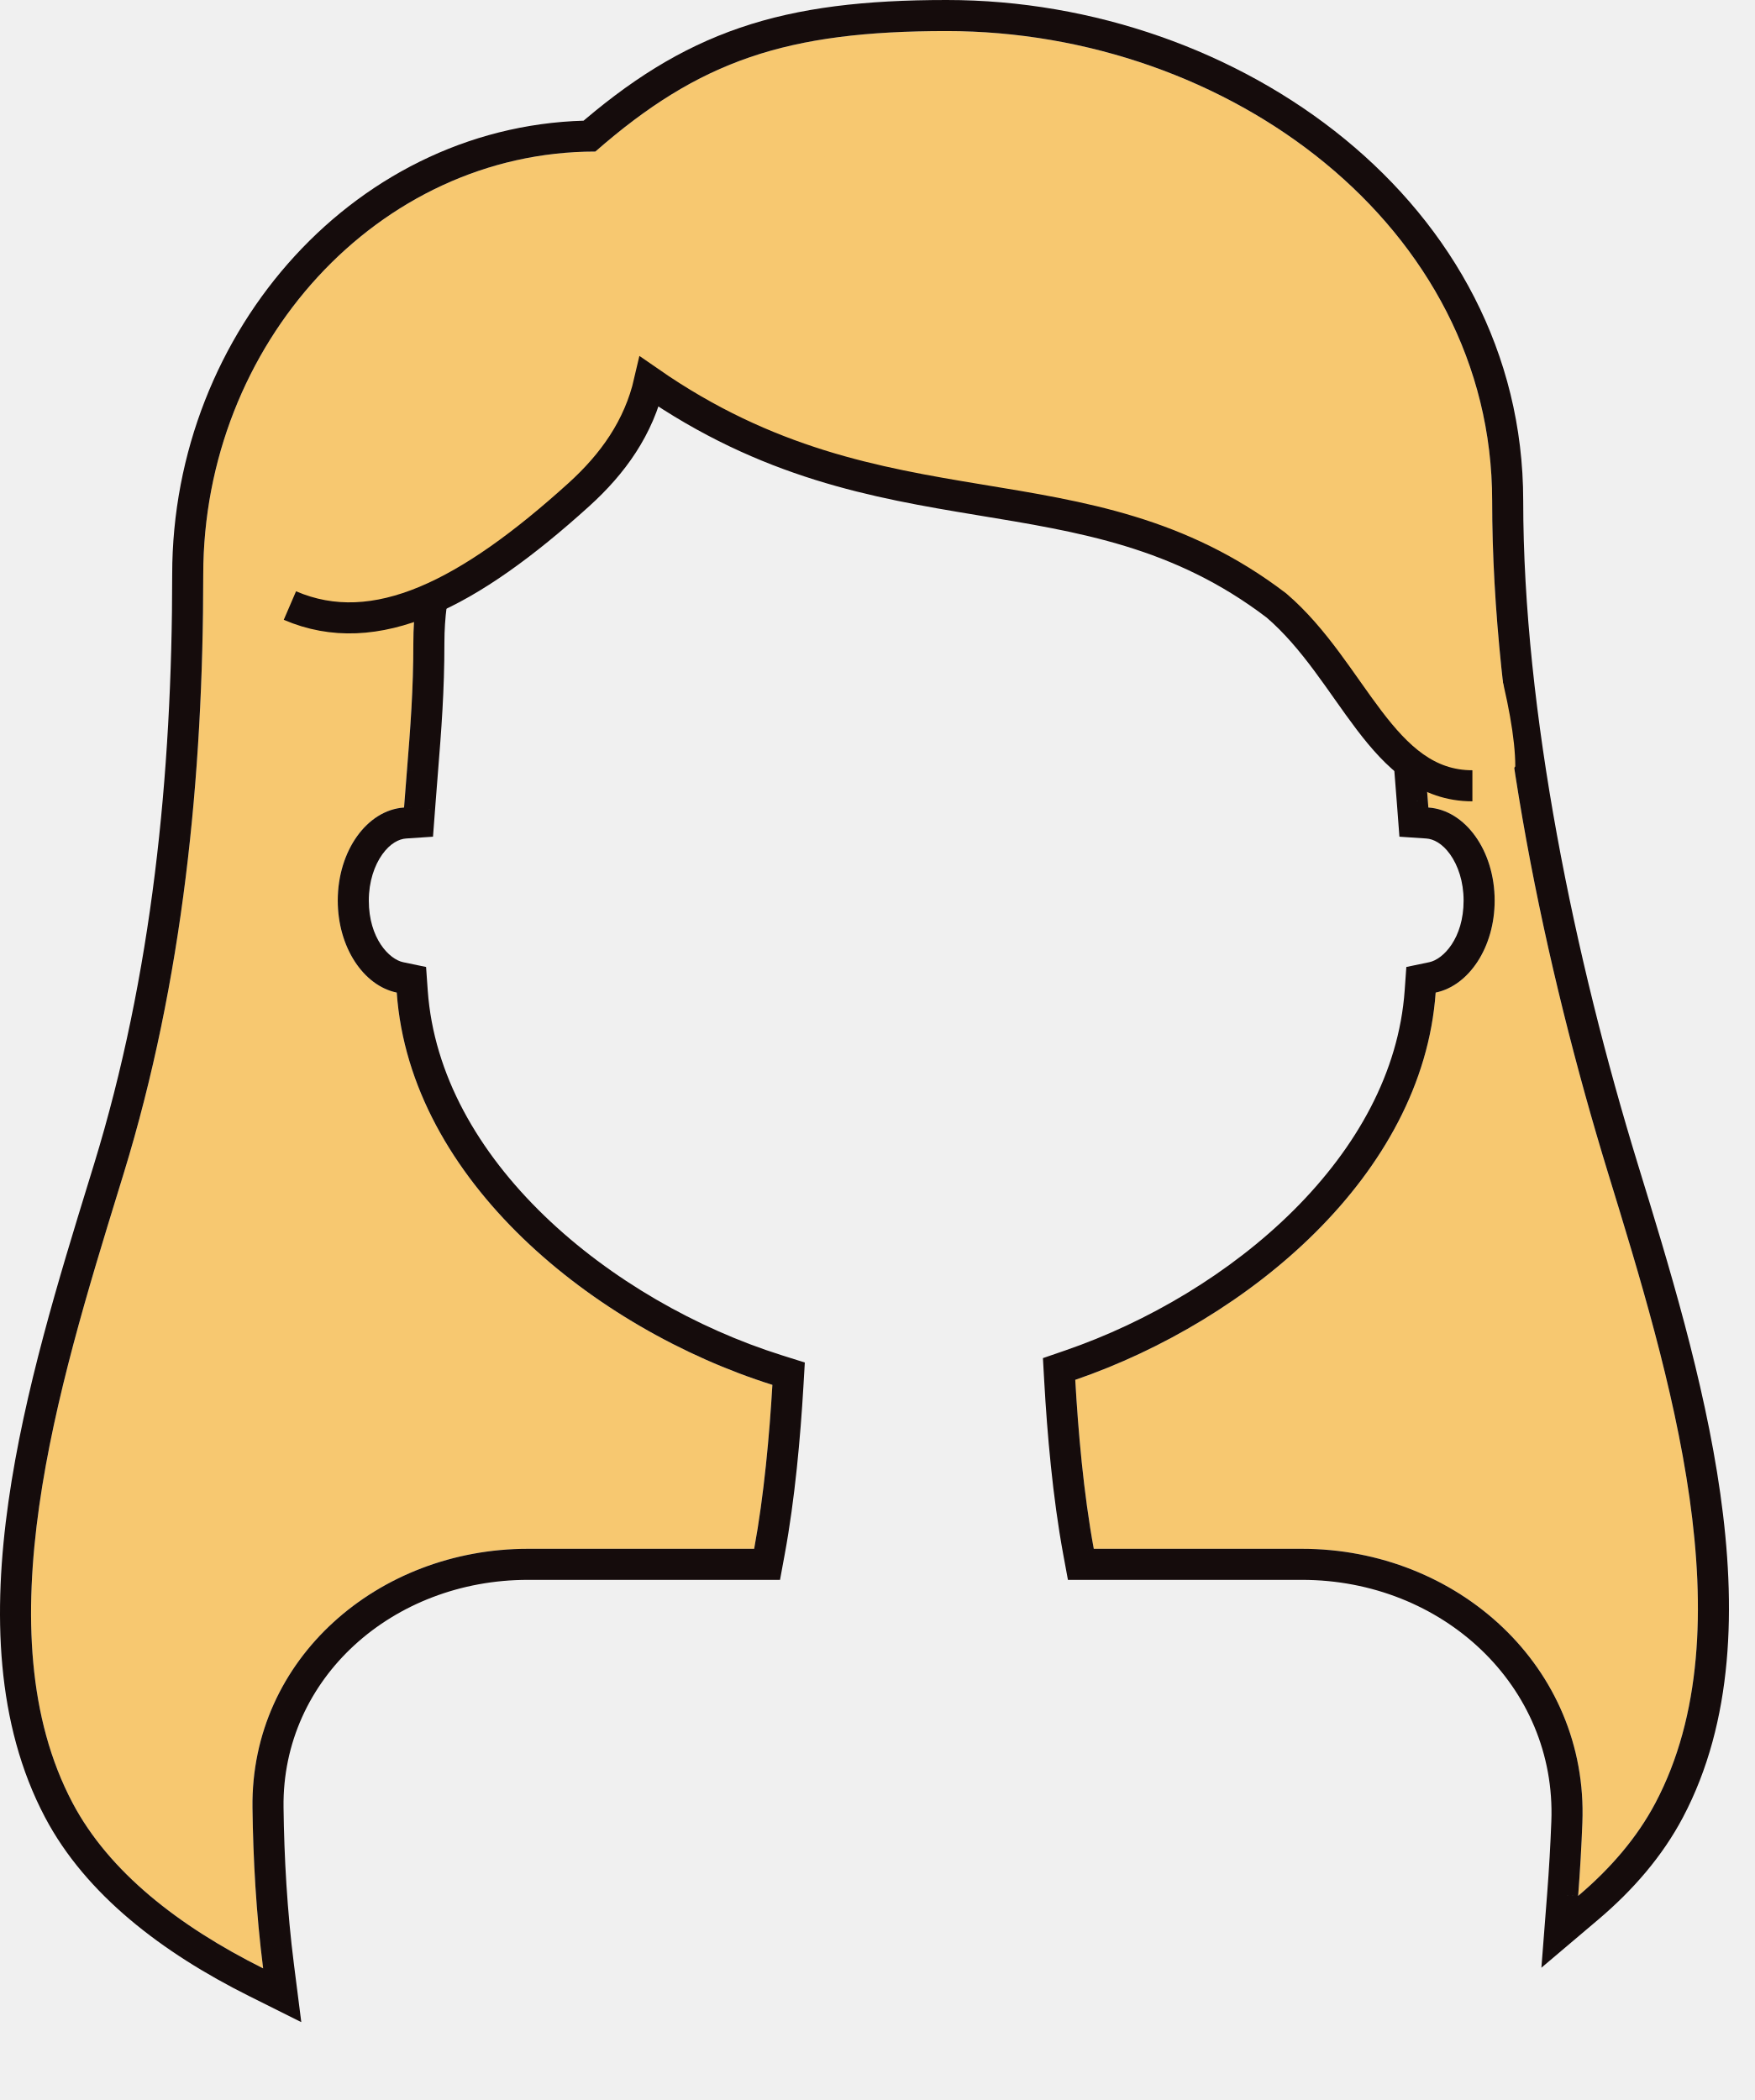
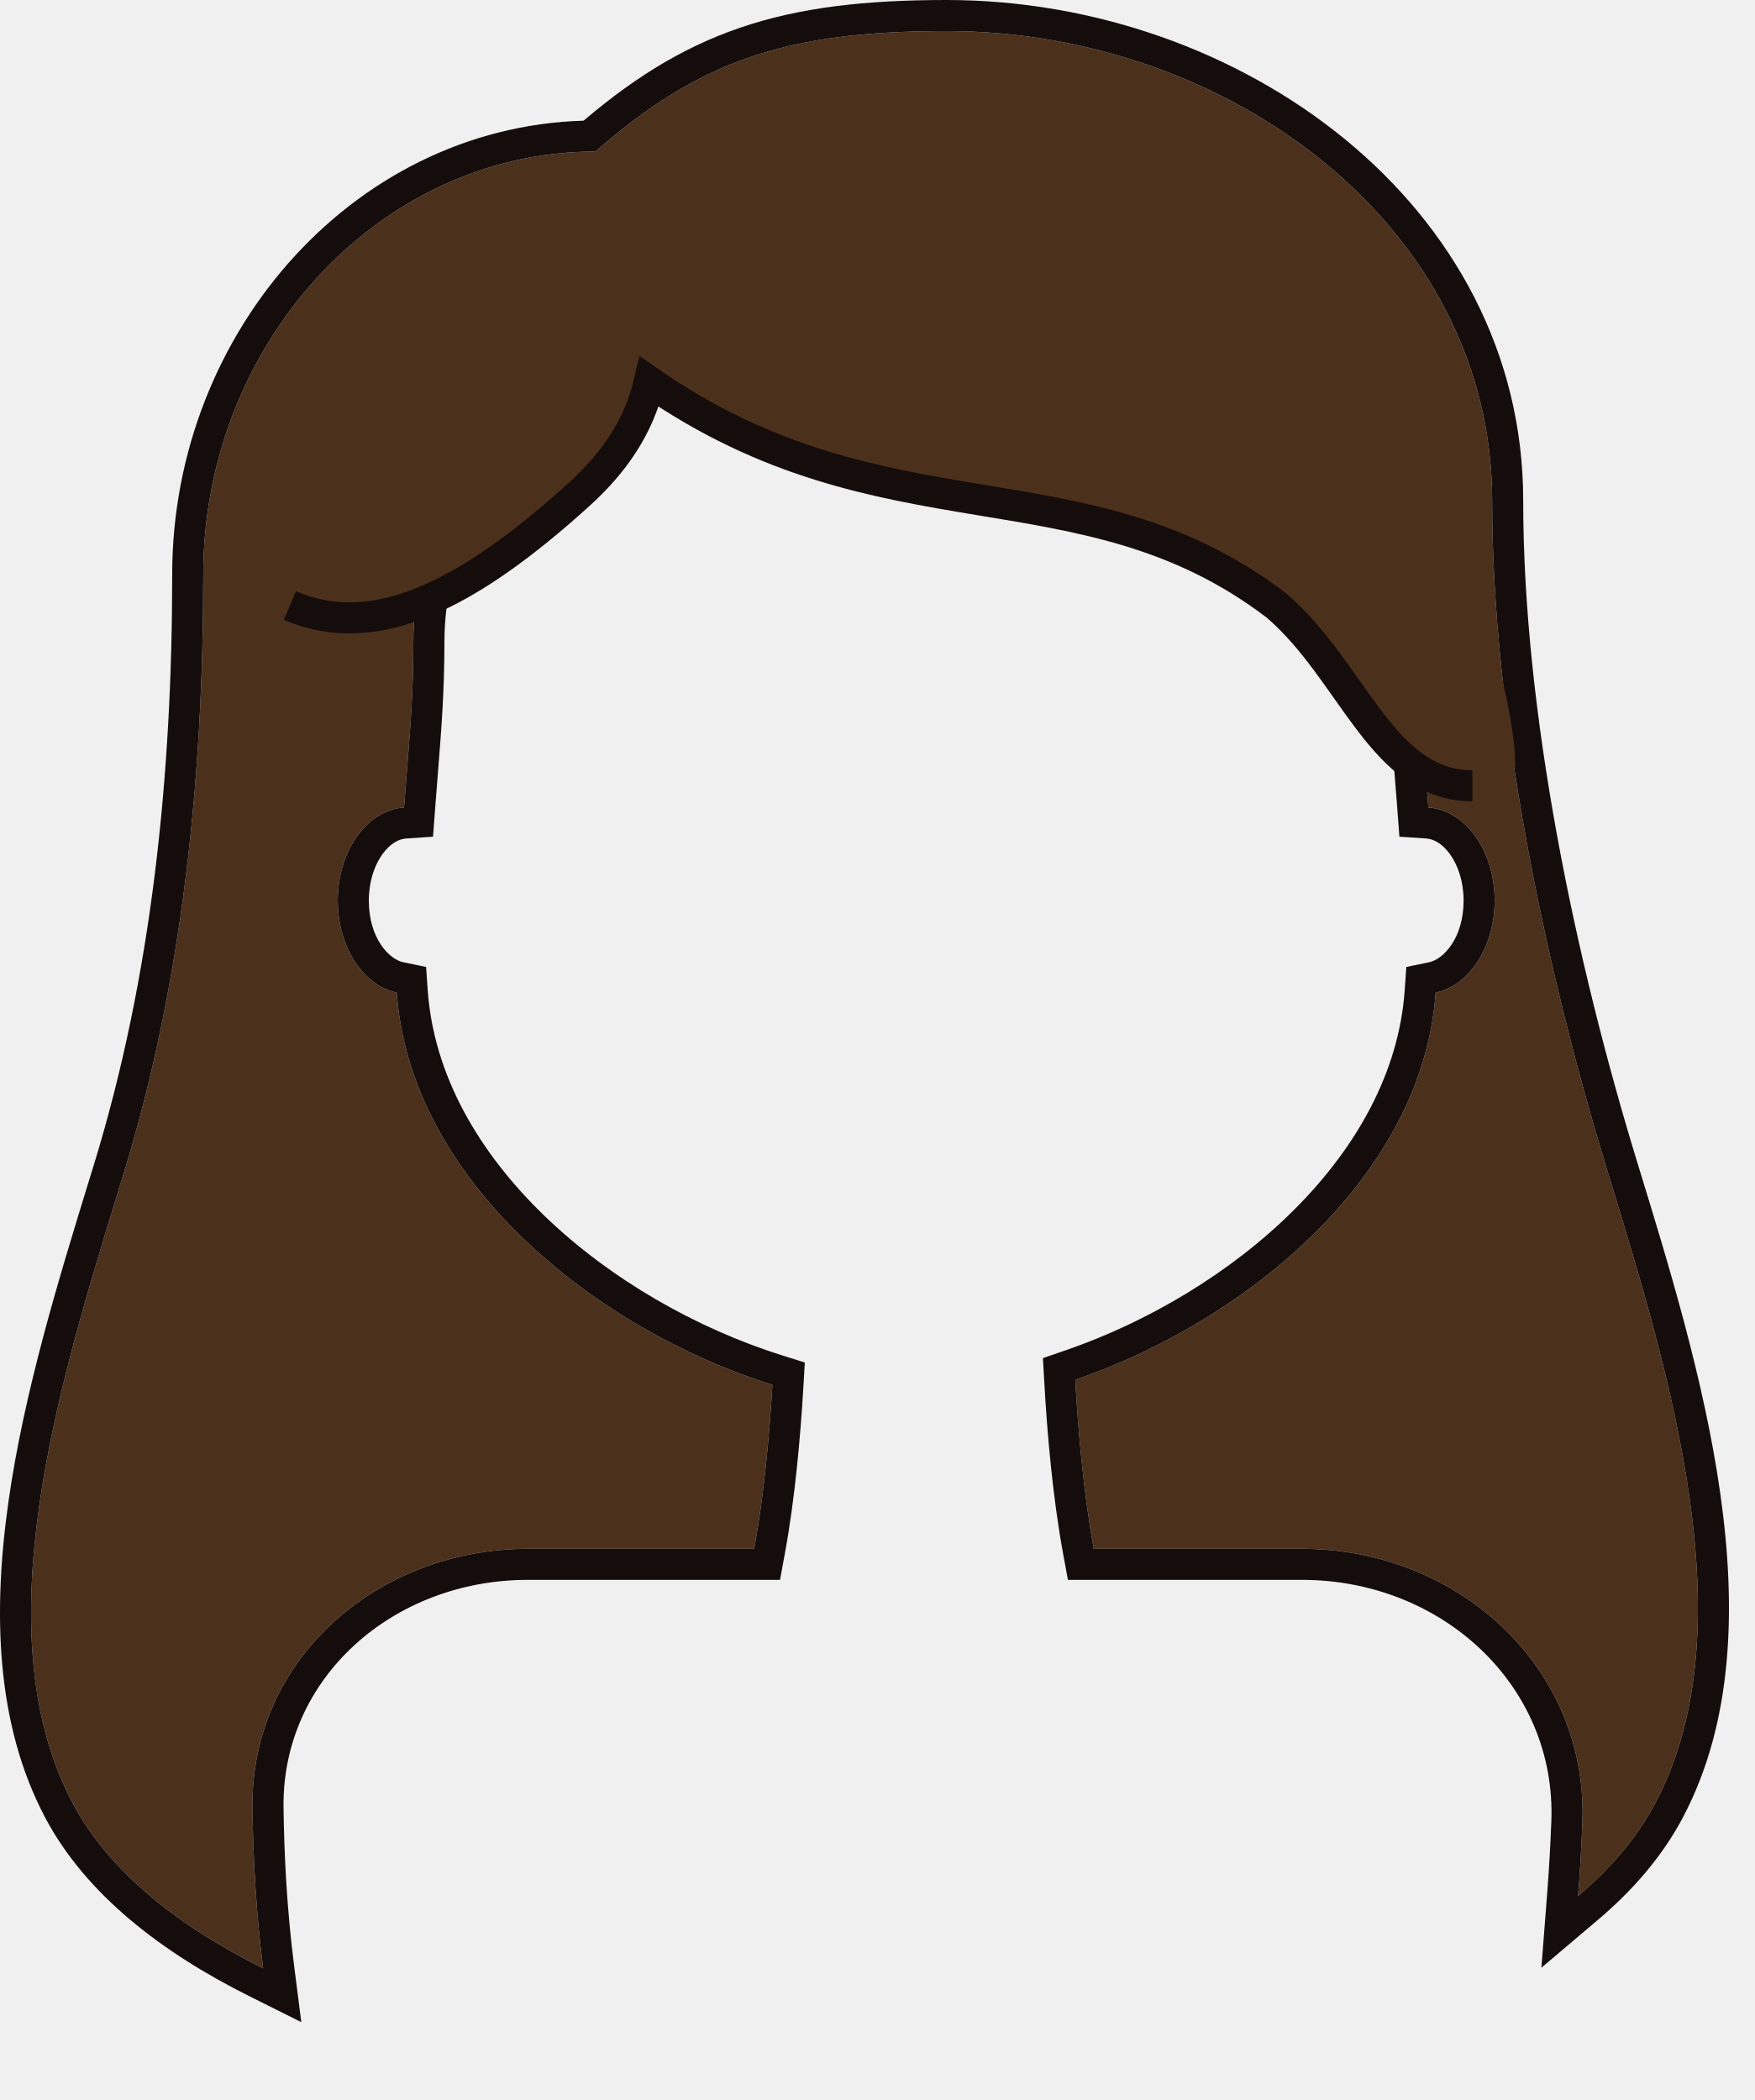
<svg xmlns="http://www.w3.org/2000/svg" width="452" height="541" viewBox="0 0 452 541" fill="none">
  <mask id="path-1-outside-1_6_70" maskUnits="userSpaceOnUse" x="0" y="0" width="446" height="521" fill="black">
    <rect fill="white" width="446" height="521" />
    <path fill-rule="evenodd" clip-rule="evenodd" d="M384.354 129C384.354 58.308 316.354 8 243.854 8C202.661 8 180.186 15.555 153.354 39.043C97.354 39.043 52.354 88.83 52.354 148C52.354 200.091 47.117 252.607 31.848 302.34C31.451 303.634 31.05 304.936 30.647 306.247C14.983 357.187 -4.503 420.555 18.687 464.464C28.071 482.232 46.012 496.216 67.78 507.092C65.977 492.921 65.198 478.818 65.034 465.703C64.552 427.21 97.498 399 135.994 399H194.26C196.813 385.175 198.201 369.61 198.956 356.766C153.105 342.323 105.623 304.075 102.197 255.711C93.587 253.916 87 243.984 87 232C87 219.156 94.567 208.669 104.081 208.031C104.128 207.4 104.176 206.769 104.224 206.138C104.425 203.491 104.626 200.972 104.821 198.531L104.821 198.529C105.714 187.345 106.473 177.836 106.473 165.495C106.473 108.664 164.899 65.144 235.825 65C235.883 65 235.942 65 236 65L236.176 65C307.101 65.143 365.528 108.664 365.528 165.495C365.528 177.836 366.286 187.345 367.179 198.528C367.374 200.97 367.575 203.49 367.776 206.138L367.776 206.139L367.92 208.031C377.434 208.669 385 219.156 385 232C385 243.984 378.413 253.916 369.803 255.711C366.475 302.696 321.568 340.133 276.969 355.473C277.707 368.555 279.101 384.708 281.74 399H335.335C375.419 399 409.14 429.482 407.593 469.536C407.355 475.68 407.002 482.007 406.503 488.423C414.877 481.331 421.711 473.373 426.416 464.464C450.203 419.426 430.089 353.913 414.255 302.34C397.89 249.037 384.354 184.451 384.354 129Z" />
  </mask>
-   <path fill-rule="evenodd" clip-rule="evenodd" d="M384.354 129C384.354 58.308 316.354 8 243.854 8C202.661 8 180.186 15.555 153.354 39.043C97.354 39.043 52.354 88.83 52.354 148C52.354 200.091 47.117 252.607 31.848 302.34C31.451 303.634 31.05 304.936 30.647 306.247C14.983 357.187 -4.503 420.555 18.687 464.464C28.071 482.232 46.012 496.216 67.78 507.092C65.977 492.921 65.198 478.818 65.034 465.703C64.552 427.21 97.498 399 135.994 399H194.26C196.813 385.175 198.201 369.61 198.956 356.766C153.105 342.323 105.623 304.075 102.197 255.711C93.587 253.916 87 243.984 87 232C87 219.156 94.567 208.669 104.081 208.031C104.128 207.4 104.176 206.769 104.224 206.138C104.425 203.491 104.626 200.972 104.821 198.531L104.821 198.529C105.714 187.345 106.473 177.836 106.473 165.495C106.473 108.664 164.899 65.144 235.825 65C235.883 65 235.942 65 236 65L236.176 65C307.101 65.143 365.528 108.664 365.528 165.495C365.528 177.836 366.286 187.345 367.179 198.528C367.374 200.97 367.575 203.49 367.776 206.138L367.776 206.139L367.92 208.031C377.434 208.669 385 219.156 385 232C385 243.984 378.413 253.916 369.803 255.711C366.475 302.696 321.568 340.133 276.969 355.473C277.707 368.555 279.101 384.708 281.74 399H335.335C375.419 399 409.14 429.482 407.593 469.536C407.355 475.68 407.002 482.007 406.503 488.423C414.877 481.331 421.711 473.373 426.416 464.464C450.203 419.426 430.089 353.913 414.255 302.34C397.89 249.037 384.354 184.451 384.354 129Z" fill="#F7C870" />
+   <path fill-rule="evenodd" clip-rule="evenodd" d="M384.354 129C384.354 58.308 316.354 8 243.854 8C202.661 8 180.186 15.555 153.354 39.043C97.354 39.043 52.354 88.83 52.354 148C52.354 200.091 47.117 252.607 31.848 302.34C31.451 303.634 31.05 304.936 30.647 306.247C14.983 357.187 -4.503 420.555 18.687 464.464C28.071 482.232 46.012 496.216 67.78 507.092C65.977 492.921 65.198 478.818 65.034 465.703C64.552 427.21 97.498 399 135.994 399H194.26C196.813 385.175 198.201 369.61 198.956 356.766C153.105 342.323 105.623 304.075 102.197 255.711C93.587 253.916 87 243.984 87 232C87 219.156 94.567 208.669 104.081 208.031C104.128 207.4 104.176 206.769 104.224 206.138C104.425 203.491 104.626 200.972 104.821 198.531L104.821 198.529C105.714 187.345 106.473 177.836 106.473 165.495C106.473 108.664 164.899 65.144 235.825 65C235.883 65 235.942 65 236 65L236.176 65C307.101 65.143 365.528 108.664 365.528 165.495C365.528 177.836 366.286 187.345 367.179 198.528C367.374 200.97 367.575 203.49 367.776 206.138L367.776 206.139L367.92 208.031C377.434 208.669 385 219.156 385 232C385 243.984 378.413 253.916 369.803 255.711C366.475 302.696 321.568 340.133 276.969 355.473C277.707 368.555 279.101 384.708 281.74 399H335.335C375.419 399 409.14 429.482 407.593 469.536C407.355 475.68 407.002 482.007 406.503 488.423C414.877 481.331 421.711 473.373 426.416 464.464C450.203 419.426 430.089 353.913 414.255 302.34C397.89 249.037 384.354 184.451 384.354 129Z" fill="#4B301C" />
  <path d="M153.354 39.043V47.043H156.361L158.624 45.062L153.354 39.043ZM31.848 302.34L39.496 304.688H39.496L31.848 302.34ZM30.647 306.247L23.001 303.896H23.001L30.647 306.247ZM18.687 464.464L25.761 460.727L18.687 464.464ZM67.78 507.092L64.205 514.248L77.608 520.944L75.716 506.082L67.78 507.092ZM65.034 465.703L73.034 465.603L65.034 465.703ZM194.26 399V407H200.919L202.127 400.452L194.26 399ZM198.956 356.766L206.943 357.236L207.309 351.01L201.36 349.136L198.956 356.766ZM102.197 255.711L110.177 255.146L109.75 249.113L103.83 247.879L102.197 255.711ZM104.081 208.031L104.616 216.013L111.534 215.549L112.058 208.635L104.081 208.031ZM104.224 206.138L112.201 206.744L104.224 206.138ZM104.821 198.531L112.796 199.168L112.797 199.153L112.798 199.138L104.821 198.531ZM104.821 198.529L96.847 197.893L96.845 197.908L96.844 197.922L104.821 198.529ZM235.825 65V57H235.817L235.809 57L235.825 65ZM236 65L235.992 73L236.004 73L236 65ZM236.176 65L236.192 57L236.182 57L236.172 57L236.176 65ZM367.179 198.528L359.204 199.165V199.165L367.179 198.528ZM367.776 206.138L375.754 205.547L375.754 205.54L375.753 205.532L367.776 206.138ZM367.776 206.139L359.798 206.73L359.799 206.737L359.799 206.745L367.776 206.139ZM367.92 208.031L359.943 208.636L360.467 215.549L367.384 216.013L367.92 208.031ZM369.803 255.711L368.17 247.879L362.25 249.113L361.823 255.146L369.803 255.711ZM276.969 355.473L274.367 347.908L268.641 349.877L268.982 355.923L276.969 355.473ZM281.74 399L273.873 400.452L275.082 407H281.74V399ZM407.593 469.536L399.599 469.227L407.593 469.536ZM406.503 488.423L398.527 487.802L397.039 506.921L411.673 494.527L406.503 488.423ZM426.416 464.464L419.342 460.727L426.416 464.464ZM414.255 302.34L421.903 299.992L414.255 302.34ZM243.854 16C313.478 16 376.354 64.124 376.354 129H392.354C392.354 52.491 319.231 0 243.854 0V16ZM158.624 45.062C171.492 33.797 182.93 26.683 195.805 22.284C208.765 17.856 223.705 16 243.854 16V0C222.81 0 205.916 1.921 190.632 7.143C175.263 12.394 162.048 20.8 148.085 33.023L158.624 45.062ZM60.354 148C60.354 92.605 102.39 47.043 153.354 47.043V31.043C92.319 31.043 44.354 85.055 44.354 148H60.354ZM39.496 304.688C55.071 253.957 60.354 200.593 60.354 148H44.354C44.354 199.589 39.163 251.257 24.201 299.992L39.496 304.688ZM38.294 308.598C38.697 307.288 39.098 305.984 39.496 304.688L24.201 299.992C23.804 301.284 23.404 302.585 23.001 303.896L38.294 308.598ZM25.761 460.727C15.322 440.963 14.181 416.151 18.018 389.116C21.844 362.151 30.427 334.184 38.294 308.598L23.001 303.896C15.204 329.25 6.211 358.437 2.176 386.868C-1.849 415.23 -1.138 444.056 11.613 468.2L25.761 460.727ZM71.356 499.935C50.271 489.401 34.027 476.379 25.761 460.727L11.613 468.2C22.115 488.084 41.754 503.032 64.205 514.248L71.356 499.935ZM57.035 465.803C57.202 479.153 57.995 493.568 59.844 508.101L75.716 506.082C73.959 492.275 73.195 478.482 73.034 465.603L57.035 465.803ZM135.994 391C93.842 391 56.487 422.092 57.035 465.803L73.034 465.603C72.617 432.328 101.155 407 135.994 407V391ZM194.26 391H135.994V407H194.26V391ZM190.97 356.297C190.223 369 188.859 384.192 186.393 397.548L202.127 400.452C204.766 386.158 206.179 370.219 206.943 357.236L190.97 356.297ZM94.217 256.276C96.109 282.984 110.119 306.373 129.11 324.713C148.106 343.059 172.547 356.835 196.553 364.397L201.36 349.136C179.514 342.254 157.289 329.684 140.225 313.204C123.154 296.718 111.711 276.802 110.177 255.146L94.217 256.276ZM103.83 247.879C100.284 247.14 95 241.775 95 232H79C79 246.192 86.891 260.692 100.565 263.542L103.83 247.879ZM95 232C95 227.098 96.453 222.926 98.479 220.093C100.515 217.247 102.784 216.136 104.616 216.013L103.545 200.049C95.863 200.564 89.593 205.015 85.466 210.784C81.331 216.565 79 224.058 79 232H95ZM96.247 205.532C96.199 206.163 96.151 206.795 96.103 207.426L112.058 208.635C112.105 208.005 112.153 207.375 112.201 206.744L96.247 205.532ZM96.846 197.895C96.652 200.333 96.45 202.868 96.247 205.532L112.201 206.744C112.401 204.115 112.601 201.61 112.796 199.168L96.846 197.895ZM96.844 197.922L96.844 197.924L112.798 199.138L112.798 199.136L96.844 197.922ZM98.473 165.495C98.473 177.482 97.74 186.704 96.847 197.893L112.796 199.166C113.688 187.986 114.473 178.19 114.473 165.495H98.473ZM235.809 57C162.588 57.148 98.473 102.398 98.473 165.495H114.473C114.473 114.93 167.209 73.139 235.841 73L235.809 57ZM236.008 57C235.963 57 235.921 57 235.892 57C235.859 57 235.842 57 235.825 57V73C236.012 73 235.869 73 235.992 73L236.008 57ZM236.172 57L235.996 57L236.004 73L236.18 73L236.172 57ZM373.528 165.495C373.528 102.398 309.412 57.148 236.192 57L236.159 73C304.791 73.138 357.528 114.93 357.528 165.495H373.528ZM375.154 197.892C374.261 186.704 373.528 177.482 373.528 165.495H357.528C357.528 178.19 358.312 187.985 359.204 199.165L375.154 197.892ZM375.753 205.532C375.551 202.867 375.348 200.331 375.154 197.892L359.204 199.165C359.399 201.608 359.599 204.114 359.799 206.744L375.753 205.532ZM375.754 205.548L375.754 205.547L359.798 206.729L359.798 206.73L375.754 205.548ZM375.897 207.425L375.753 205.534L359.799 206.745L359.943 208.636L375.897 207.425ZM393 232C393 224.058 390.67 216.565 386.534 210.784C382.408 205.015 376.137 200.564 368.455 200.049L367.384 216.013C369.216 216.136 371.486 217.247 373.521 220.093C375.547 222.926 377 227.098 377 232H393ZM371.436 263.542C385.109 260.692 393 246.192 393 232H377C377 241.775 371.717 247.14 368.17 247.879L371.436 263.542ZM279.572 363.038C302.896 355.015 326.347 341.216 344.508 323.127C362.667 305.039 375.945 282.222 377.783 256.276L361.823 255.146C360.333 276.184 349.493 295.578 333.217 311.791C316.943 328.001 295.641 340.591 274.367 347.908L279.572 363.038ZM289.607 397.548C287.057 383.737 285.686 367.967 284.957 355.023L268.982 355.923C269.727 369.142 271.145 385.678 273.873 400.452L289.607 397.548ZM335.335 391H281.74V407H335.335V391ZM415.587 469.844C417.334 424.604 379.279 391 335.335 391V407C371.559 407 400.945 434.36 399.599 469.227L415.587 469.844ZM414.479 489.043C414.987 482.514 415.346 476.082 415.587 469.844L399.599 469.227C399.365 475.278 399.018 481.5 398.527 487.802L414.479 489.043ZM419.342 460.727C415.213 468.546 409.105 475.735 401.333 482.318L411.673 494.527C420.648 486.927 428.209 478.199 433.49 468.2L419.342 460.727ZM406.607 304.688C414.559 330.587 423.342 359.252 427.272 386.975C431.215 414.78 430.076 440.405 419.342 460.727L433.49 468.2C446.543 443.485 447.241 413.834 443.114 384.729C438.976 355.544 429.785 325.666 421.903 299.992L406.607 304.688ZM376.354 129C376.354 185.552 390.119 250.985 406.607 304.688L421.903 299.992C405.66 247.089 392.354 183.35 392.354 129H376.354Z" fill="#150C0C" mask="url(#path-1-outside-1_6_70)" />
-   <path d="M265.5 130.5C233.5 127.428 186.5 114 167.27 98.344C165.459 107.717 157.868 119.5 149.108 127.428C120.854 153 96.764 165.513 74.675 156C74.674 133.902 78.713 125.781 97 91C137.129 14.677 273.644 36.965 340.17 76.824C359.657 88.5 390.314 169 390.314 197.435C373.303 220.692 345.929 171.5 328.803 156C312.782 146.401 287.216 130.5 265.5 130.5Z" fill="#F7C870" />
+   <path d="M265.5 130.5C233.5 127.428 186.5 114 167.27 98.344C165.459 107.717 157.868 119.5 149.108 127.428C120.854 153 96.764 165.513 74.675 156C74.674 133.902 78.713 125.781 97 91C137.129 14.677 273.644 36.965 340.17 76.824C359.657 88.5 390.314 169 390.314 197.435C373.303 220.692 345.929 171.5 328.803 156C312.782 146.401 287.216 130.5 265.5 130.5Z" fill="#4B301C" />
  <path d="M74.675 156C96.764 165.514 120.854 153 149.108 127.428C157.868 119.5 164.54 110.188 167.27 98.344C228 140.5 279 118 328.803 156C348.606 173 355.873 202.435 379.265 202.435" stroke="#150C0C" stroke-width="8" />
</svg>
